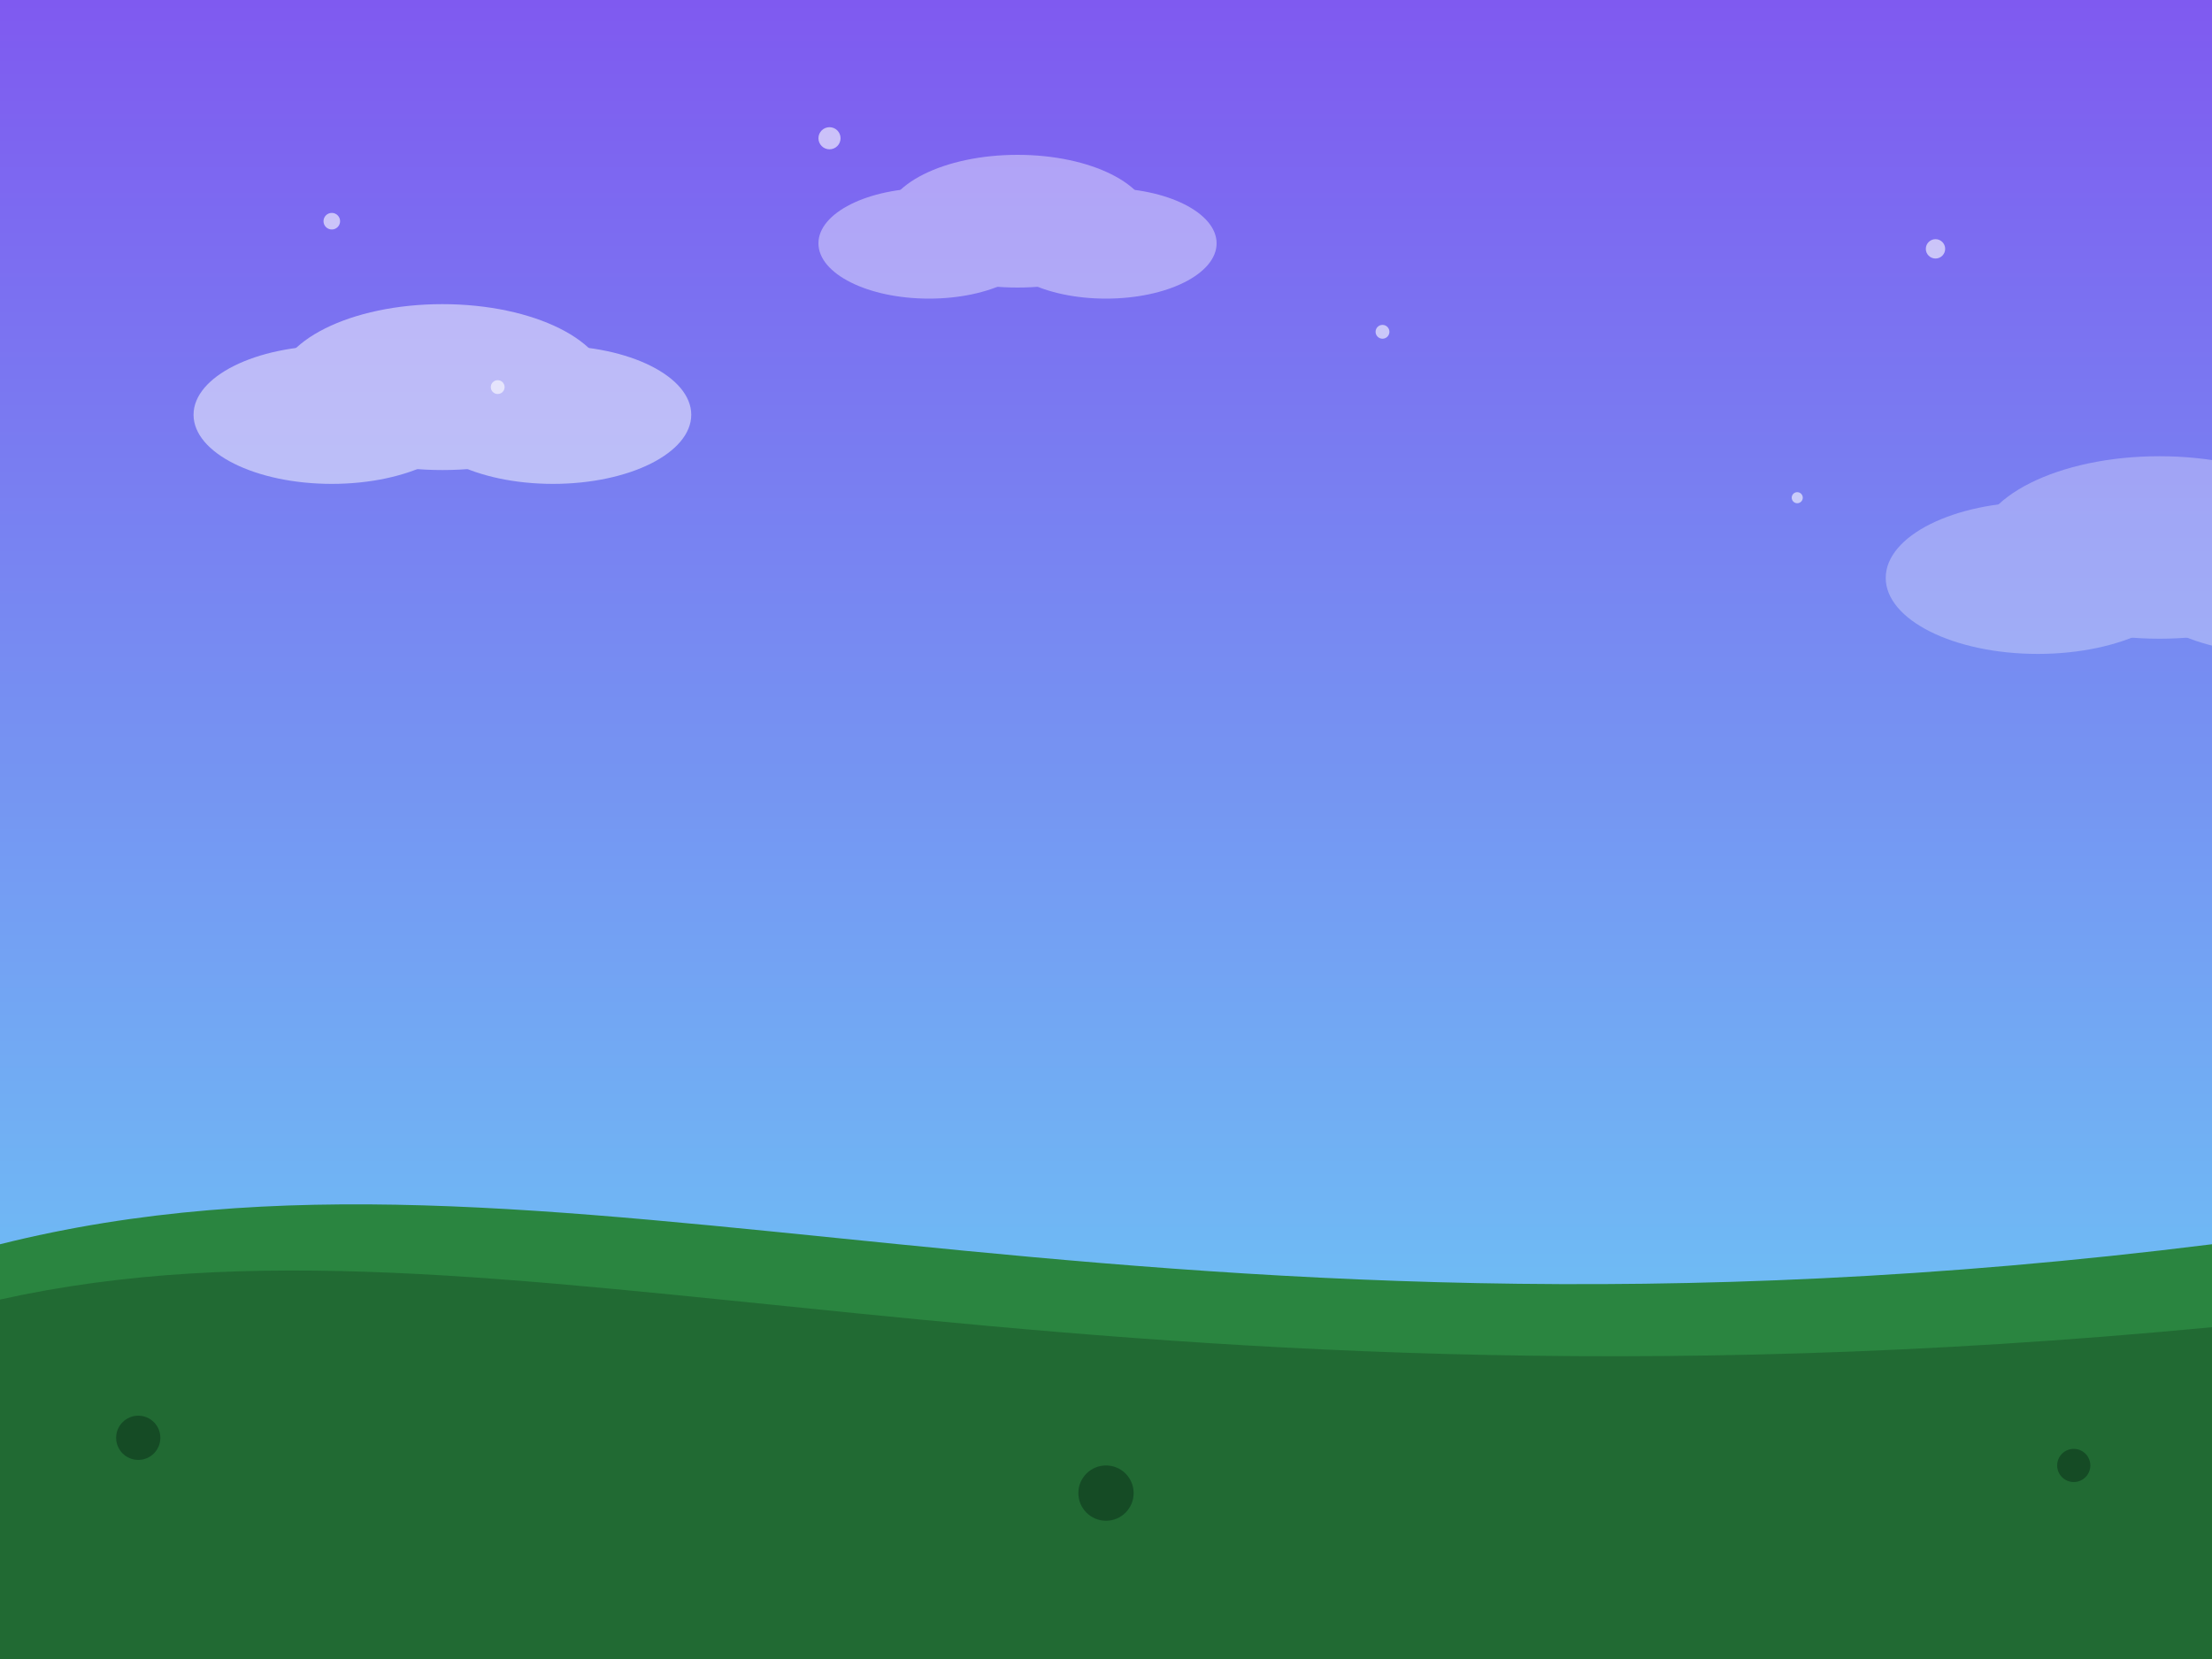
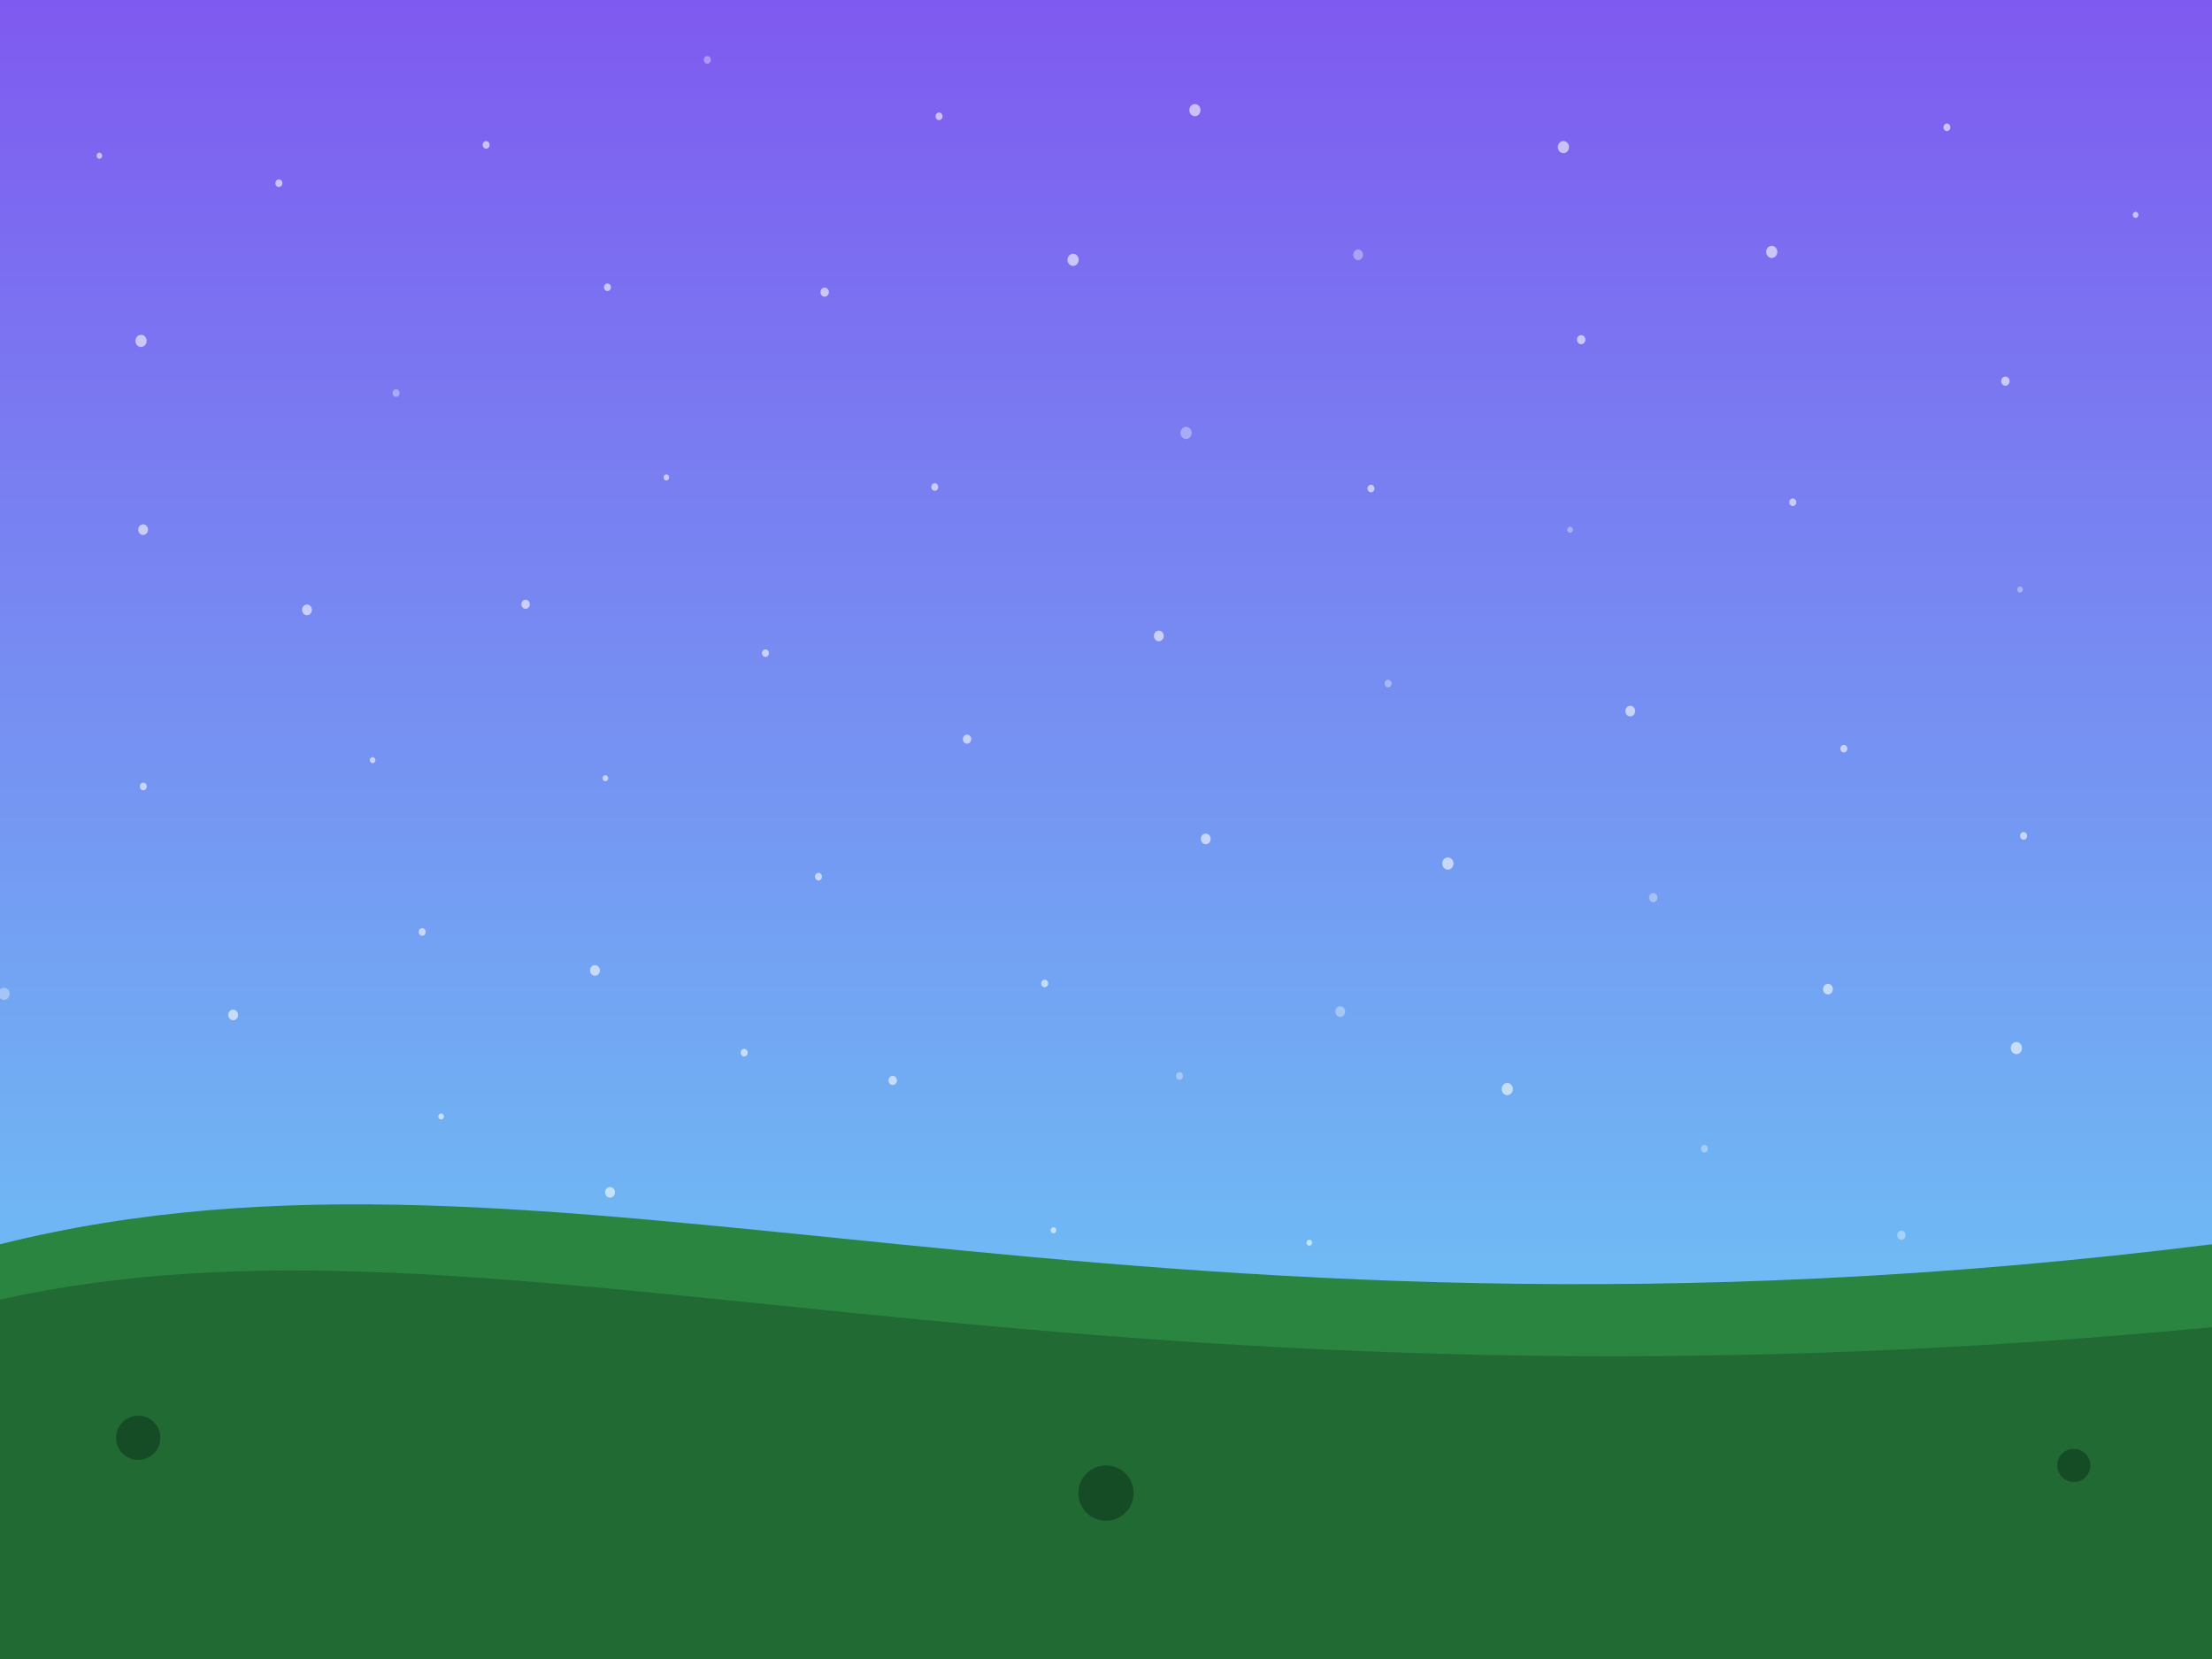
- <svg xmlns="http://www.w3.org/2000/svg" viewBox="0 0 800 600" preserveAspectRatio="none">
-   <defs>
+ <svg xmlns="http://www.w3.org/2000/svg" viewBox="0 0 800 600" preserveAspectRatio="none" version="1.1" id="svg14">
+   <defs id="defs4">
    <linearGradient id="skyGrad" x1="0" y1="0" x2="0" y2="1">
-       <stop offset="0%" stop-color="#7f5af0" />
-       <stop offset="100%" stop-color="#6ad7f5" />
+       <stop offset="0%" stop-color="#7f5af0" id="stop1" />
+       <stop offset="100%" stop-color="#6ad7f5" id="stop2" />
    </linearGradient>
    <g id="cloud">
-       <ellipse cx="60" cy="40" rx="60" ry="30" />
-       <ellipse cx="100" cy="50" rx="50" ry="25" />
-       <ellipse cx="20" cy="50" rx="50" ry="25" />
+       <ellipse cx="60" cy="40" rx="60" ry="30" id="ellipse2" />
+       <ellipse cx="100" cy="50" rx="50" ry="25" id="ellipse3" />
+       <ellipse cx="20" cy="50" rx="50" ry="25" id="ellipse4" />
    </g>
  </defs>
-   <rect width="800" height="600" fill="url(#skyGrad)" />
-   <g fill="#FFF" opacity="0.6">
-     <circle cx="120" cy="80" r="3" />
-     <circle cx="300" cy="50" r="4" />
-     <circle cx="500" cy="120" r="2.5" />
-     <circle cx="700" cy="90" r="3.5" />
-     <circle cx="650" cy="180" r="2" />
-     <circle cx="180" cy="140" r="2.5" />
+   <rect width="800" height="600" fill="url(#skyGrad)" id="rect4" />
+   <g id="layer5">
+     <ellipse cx="571.854" cy="122.839" id="circle15" style="opacity:0.6;fill:#ffffff;stroke-width:0.528" rx="1.523" ry="1.651" />
+     <ellipse cx="523.641" cy="312.311" id="circle16" style="opacity:0.6;fill:#ffffff;stroke-width:0.528" rx="2.031" ry="2.201" />
+     <ellipse cx="152.69" cy="337.054" id="circle17" style="opacity:0.6;fill:#ffffff;stroke-width:0.528" rx="1.269" ry="1.376" />
+     <ellipse cx="215.179" cy="350.961" id="circle18" style="opacity:0.6;fill:#ffffff;stroke-width:0.528" rx="1.777" ry="1.926" />
+     <ellipse cx="35.945" cy="56.328" id="circle19" style="opacity:0.6;fill:#ffffff;stroke-width:0.528" rx="1.015" ry="1.1" />
+     <ellipse cx="648.387" cy="181.647" id="circle20" style="opacity:0.6;fill:#ffffff;stroke-width:0.528" rx="1.269" ry="1.376" />
+     <ellipse cx="190.082" cy="218.553" id="circle21" style="opacity:0.6;fill:#ffffff;stroke-width:0.528" rx="1.523" ry="1.651" />
+     <ellipse cx="388.101" cy="93.973" id="circle22" style="opacity:0.6;fill:#ffffff;stroke-width:0.528" rx="2.031" ry="2.201" />
+     <ellipse cx="269.15" cy="380.702" id="circle23" style="opacity:0.6;fill:#ffffff;stroke-width:0.528" rx="1.269" ry="1.376" />
+     <ellipse cx="419.103" cy="229.998" id="circle24" style="opacity:0.6;fill:#ffffff;stroke-width:0.528" rx="1.777" ry="1.926" />
+     <ellipse cx="473.538" cy="449.442" id="circle25" style="opacity:0.6;fill:#ffffff;stroke-width:0.528" rx="1.015" ry="1.1" />
+     <ellipse cx="219.707" cy="103.893" id="circle26" style="opacity:0.6;fill:#ffffff;stroke-width:0.528" rx="1.269" ry="1.376" />
+     <ellipse cx="597.928" cy="324.632" id="circle4" style="opacity:0.36;fill:#ffffff;stroke-width:0.528" rx="1.523" ry="1.651" />
+     <ellipse cx="516.2" cy="-9.75" id="circle5" style="opacity:0.36;fill:#ffffff;stroke-width:0.528" rx="2.031" ry="2.201" />
+     <ellipse cx="143.236" cy="142.149" id="circle6" style="opacity:0.36;fill:#ffffff;stroke-width:0.528" rx="1.269" ry="1.376" />
+     <ellipse cx="385.881" cy="-14.837" id="circle7" style="opacity:0.36;fill:#ffffff;stroke-width:0.528" rx="1.777" ry="1.926" />
+     <ellipse cx="-33.396" cy="153.877" id="circle8" style="opacity:0.36;fill:#ffffff;stroke-width:0.528" rx="1.015" ry="1.1" />
+     <ellipse cx="67.297" cy="-3.268" id="circle9" style="opacity:0.36;fill:#ffffff;stroke-width:0.528" rx="1.269" ry="1.376" />
+     <ellipse cx="298.254" cy="105.653" id="circle27" style="opacity:0.6;fill:#ffffff;stroke-width:0.528" rx="1.523" ry="1.651" />
+     <ellipse cx="545.124" cy="393.879" id="circle28" style="opacity:0.6;fill:#ffffff;stroke-width:0.528" rx="2.031" ry="2.201" />
+     <ellipse cx="276.833" cy="236.239" id="circle29" style="opacity:0.6;fill:#ffffff;stroke-width:0.528" rx="1.269" ry="1.376" />
+     <ellipse cx="220.628" cy="431.215" id="circle30" style="opacity:0.6;fill:#ffffff;stroke-width:0.528" rx="1.777" ry="1.926" />
+     <ellipse cx="802.276" cy="254.397" id="circle31" style="opacity:0.6;fill:#ffffff;stroke-width:0.528" rx="1.015" ry="1.1" />
+     <ellipse cx="51.834" cy="284.435" id="circle32" style="opacity:0.6;fill:#ffffff;stroke-width:0.528" rx="1.269" ry="1.376" />
+     <ellipse cx="42.481" cy="444.253" id="ellipse32" style="opacity:0.6;fill:#ffffff;stroke-width:0.528" rx="1.523" ry="1.651" />
+     <ellipse cx="822.484" cy="27.319" id="ellipse33" style="opacity:0.6;fill:#ffffff;stroke-width:0.528" rx="2.031" ry="2.201" />
+     <ellipse cx="134.699" cy="-1.933" id="ellipse34" style="opacity:0.6;fill:#ffffff;stroke-width:0.528" rx="1.269" ry="1.376" />
+     <ellipse cx="661.11" cy="357.731" id="ellipse35" style="opacity:0.6;fill:#ffffff;stroke-width:0.528" rx="1.777" ry="1.926" />
+     <ellipse cx="134.765" cy="274.923" id="ellipse36" style="opacity:0.6;fill:#ffffff;stroke-width:0.528" rx="1.015" ry="1.1" />
+     <ellipse cx="622.132" cy="-9.517" id="ellipse37" style="opacity:0.6;fill:#ffffff;stroke-width:0.528" rx="1.269" ry="1.376" />
+     <ellipse cx="550.449" cy="467.723" id="ellipse38" style="opacity:0.6;fill:#ffffff;stroke-width:0.528" rx="1.523" ry="1.651" />
+     <ellipse cx="565.433" cy="53.209" id="ellipse39" style="opacity:0.6;fill:#ffffff;stroke-width:0.528" rx="2.031" ry="2.201" />
+     <ellipse cx="495.825" cy="176.683" id="ellipse40" style="opacity:0.6;fill:#ffffff;stroke-width:0.528" rx="1.269" ry="1.376" />
+     <ellipse cx="51.771" cy="191.557" id="ellipse41" style="opacity:0.6;fill:#ffffff;stroke-width:0.528" rx="1.777" ry="1.926" />
+     <ellipse cx="159.542" cy="403.789" id="ellipse42" style="opacity:0.6;fill:#ffffff;stroke-width:0.528" rx="1.015" ry="1.1" />
+     <ellipse cx="377.824" cy="355.675" id="ellipse43" style="opacity:0.6;fill:#ffffff;stroke-width:0.528" rx="1.269" ry="1.376" />
+     <ellipse cx="816.915" cy="164.936" id="ellipse44" style="opacity:0.36;fill:#ffffff;stroke-width:0.528" rx="1.523" ry="1.651" />
+     <ellipse cx="1.461" cy="359.423" id="ellipse45" style="opacity:0.36;fill:#ffffff;stroke-width:0.528" rx="2.031" ry="2.201" />
+     <ellipse cx="502.018" cy="247.221" id="ellipse46" style="opacity:0.36;fill:#ffffff;stroke-width:0.528" rx="1.269" ry="1.376" />
+     <ellipse cx="484.721" cy="365.858" id="ellipse47" style="opacity:0.36;fill:#ffffff;stroke-width:0.528" rx="1.777" ry="1.926" />
+     <ellipse cx="730.569" cy="213.196" id="ellipse48" style="opacity:0.36;fill:#ffffff;stroke-width:0.528" rx="1.015" ry="1.1" />
+     <ellipse cx="426.585" cy="389.149" id="ellipse49" style="opacity:0.36;fill:#ffffff;stroke-width:0.528" rx="1.269" ry="1.376" />
+     <ellipse cx="725.273" cy="137.845" id="ellipse50" style="opacity:0.6;fill:#ffffff;stroke-width:0.528" rx="1.523" ry="1.651" />
+     <ellipse cx="432.167" cy="39.831" id="ellipse51" style="opacity:0.6;fill:#ffffff;stroke-width:0.528" rx="2.031" ry="2.201" />
+     <ellipse cx="704.13" cy="46.049" id="ellipse52" style="opacity:0.6;fill:#ffffff;stroke-width:0.528" rx="1.269" ry="1.376" />
+     <ellipse cx="436.08" cy="303.399" id="ellipse53" style="opacity:0.6;fill:#ffffff;stroke-width:0.528" rx="1.777" ry="1.926" />
+     <ellipse cx="380.998" cy="444.941" id="ellipse54" style="opacity:0.6;fill:#ffffff;stroke-width:0.528" rx="1.015" ry="1.1" />
+     <ellipse cx="175.811" cy="52.399" id="ellipse55" style="opacity:0.6;fill:#ffffff;stroke-width:0.528" rx="1.269" ry="1.376" />
+     <ellipse cx="758.758" cy="-11.403" id="ellipse56" style="opacity:0.6;fill:#ffffff;stroke-width:0.528" rx="1.523" ry="1.651" />
+     <ellipse cx="729.254" cy="379.059" id="ellipse57" style="opacity:0.6;fill:#ffffff;stroke-width:0.528" rx="2.031" ry="2.201" />
+     <ellipse cx="339.622" cy="42.07" id="ellipse58" style="opacity:0.6;fill:#ffffff;stroke-width:0.528" rx="1.269" ry="1.376" />
+     <ellipse cx="589.607" cy="257.168" id="ellipse59" style="opacity:0.6;fill:#ffffff;stroke-width:0.528" rx="1.777" ry="1.926" />
+     <ellipse cx="772.359" cy="77.717" id="ellipse60" style="opacity:0.6;fill:#ffffff;stroke-width:0.528" rx="1.015" ry="1.1" />
+     <ellipse cx="296.013" cy="317.071" id="ellipse61" style="opacity:0.6;fill:#ffffff;stroke-width:0.528" rx="1.269" ry="1.376" />
+     <ellipse cx="322.862" cy="390.742" id="ellipse62" style="opacity:0.6;fill:#ffffff;stroke-width:0.528" rx="1.523" ry="1.651" />
+     <ellipse cx="51.009" cy="123.286" id="ellipse63" style="opacity:0.6;fill:#ffffff;stroke-width:0.528" rx="2.031" ry="2.201" />
+     <ellipse cx="731.87" cy="302.315" id="ellipse64" style="opacity:0.6;fill:#ffffff;stroke-width:0.528" rx="1.269" ry="1.376" />
+     <ellipse cx="111.028" cy="220.569" id="ellipse65" style="opacity:0.6;fill:#ffffff;stroke-width:0.528" rx="1.777" ry="1.926" />
+     <ellipse cx="218.946" cy="281.458" id="ellipse66" style="opacity:0.6;fill:#ffffff;stroke-width:0.528" rx="1.015" ry="1.1" />
+     <ellipse cx="666.851" cy="270.765" id="ellipse67" style="opacity:0.6;fill:#ffffff;stroke-width:0.528" rx="1.269" ry="1.376" />
+     <ellipse cx="687.672" cy="446.749" id="ellipse68" style="opacity:0.36;fill:#ffffff;stroke-width:0.528" rx="1.523" ry="1.651" />
+     <ellipse cx="428.959" cy="156.591" id="ellipse69" style="opacity:0.36;fill:#ffffff;stroke-width:0.528" rx="2.031" ry="2.201" />
+     <ellipse cx="616.42" cy="415.439" id="ellipse70" style="opacity:0.36;fill:#ffffff;stroke-width:0.528" rx="1.269" ry="1.376" />
+     <ellipse cx="491.199" cy="92.157" id="ellipse71" style="opacity:0.36;fill:#ffffff;stroke-width:0.528" rx="1.777" ry="1.926" />
+     <ellipse cx="567.848" cy="191.586" id="ellipse72" style="opacity:0.36;fill:#ffffff;stroke-width:0.528" rx="1.015" ry="1.1" />
+     <ellipse cx="255.81" cy="21.654" id="ellipse73" style="opacity:0.36;fill:#ffffff;stroke-width:0.528" rx="1.269" ry="1.376" />
+     <ellipse cx="349.747" cy="267.324" id="ellipse74" style="opacity:0.6;fill:#ffffff;stroke-width:0.528" rx="1.523" ry="1.651" />
+     <ellipse cx="640.775" cy="91.106" id="ellipse75" style="opacity:0.6;fill:#ffffff;stroke-width:0.528" rx="2.031" ry="2.201" />
+     <ellipse cx="338.067" cy="176.143" id="ellipse76" style="opacity:0.6;fill:#ffffff;stroke-width:0.528" rx="1.269" ry="1.376" />
+     <ellipse cx="84.326" cy="367.066" id="ellipse77" style="opacity:0.6;fill:#ffffff;stroke-width:0.528" rx="1.777" ry="1.926" />
+     <ellipse cx="240.984" cy="172.676" id="ellipse78" style="opacity:0.6;fill:#ffffff;stroke-width:0.528" rx="1.015" ry="1.1" />
+     <ellipse cx="100.863" cy="66.253" id="ellipse79" style="opacity:0.6;fill:#ffffff;stroke-width:0.528" rx="1.269" ry="1.376" />
  </g>
-   <use href="#cloud" x="100" y="100" fill="#FFF" opacity="0.5" />
-   <use href="#cloud" x="400" y="60" fill="#FFF" opacity="0.4" transform="scale(0.8)" />
-   <use href="#cloud" x="650" y="140" fill="#FFF" opacity="0.3" transform="scale(1.1)" />
-   <path d="M0,450             C200,400 400,500 800,450             L800,600 L0,600 Z" fill="#2a8540" />
-   <path d="M0,470             C180,430 380,520 800,480             L800,600 L0,600 Z" fill="#216a33" />
-   <g fill="#114422" opacity="0.8">
-     <circle cx="50" cy="520" r="8" />
-     <circle cx="750" cy="530" r="6" />
-     <circle cx="400" cy="540" r="10" />
+   <path d="M0,450             C200,400 400,500 800,450             L800,600 L0,600 Z" fill="#2a8540" id="path11" />
+   <path d="M0,470             C180,430 380,520 800,480             L800,600 L0,600 Z" fill="#216a33" id="path12" />
+   <g fill="#114422" opacity="0.8" id="g14">
+     <circle cx="50" cy="520" r="8" id="circle12" />
+     <circle cx="750" cy="530" r="6" id="circle13" />
+     <circle cx="400" cy="540" r="10" id="circle14" />
  </g>
</svg>
